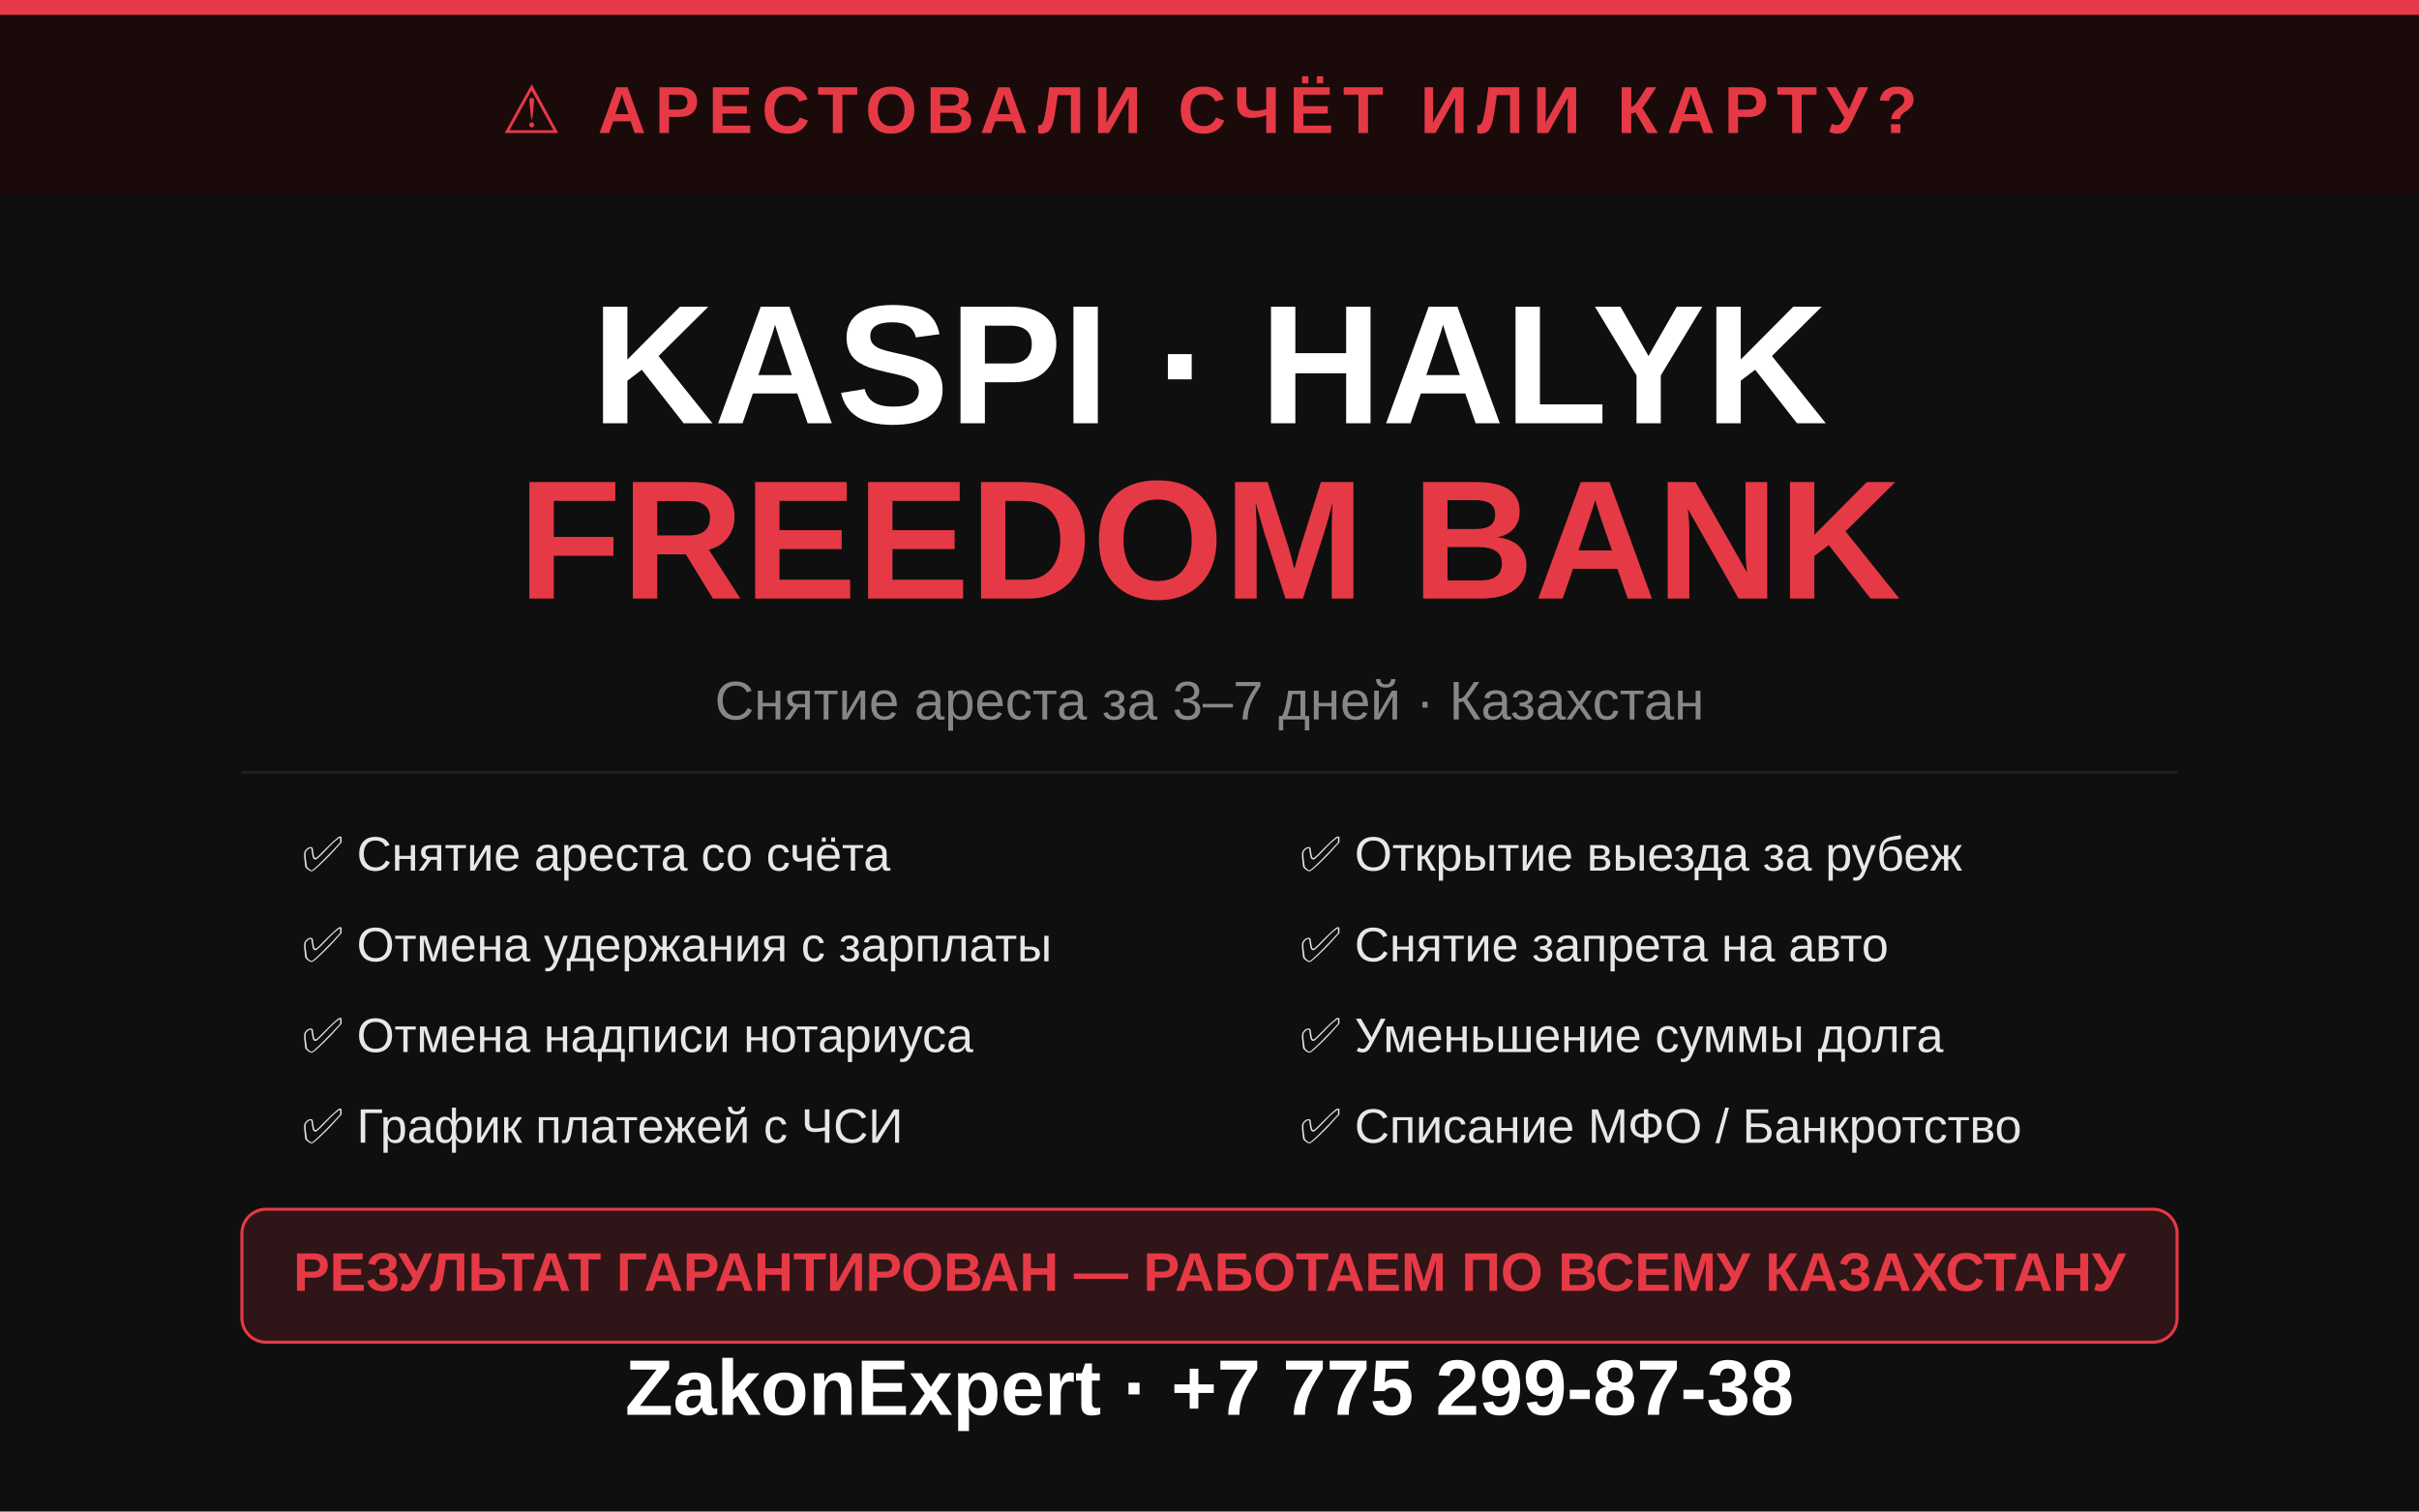
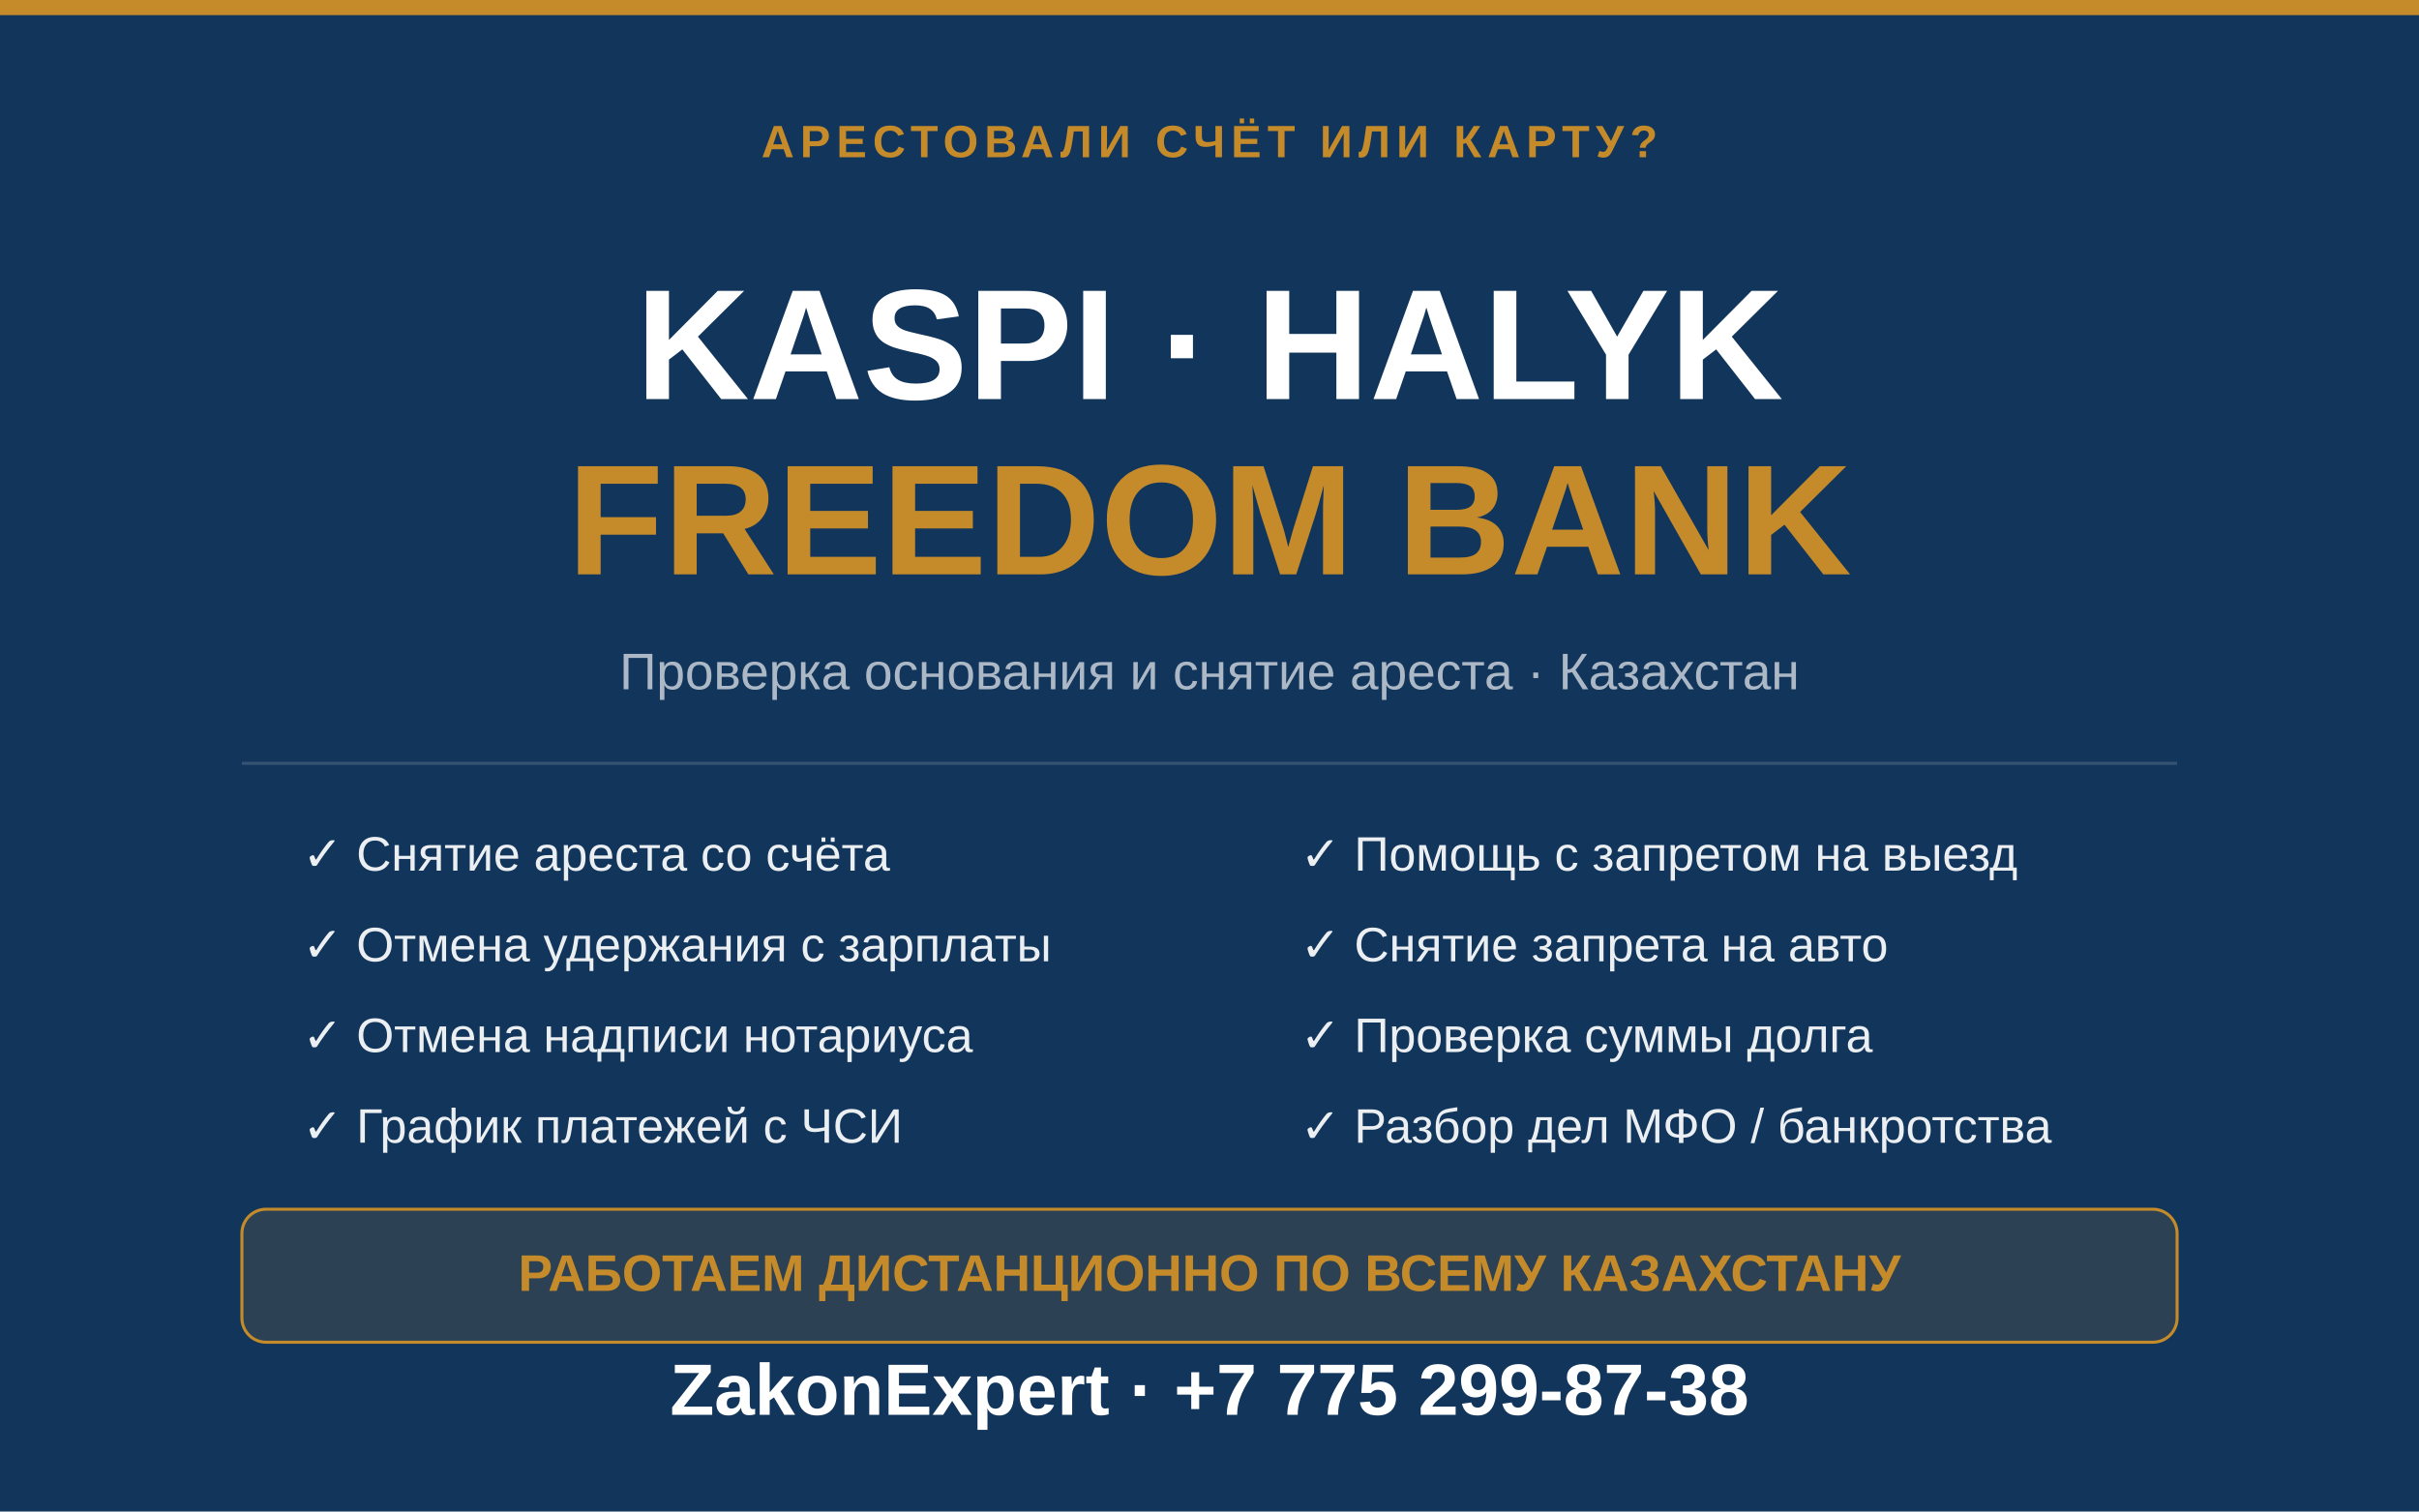
<svg xmlns="http://www.w3.org/2000/svg" viewBox="0 0 800 500" width="800" height="500">
-   <rect width="800" height="500" fill="#0f0f0f" />
-   <rect width="800" height="5" fill="#e63946" />
-   <rect x="0" y="5" width="800" height="60" fill="#1a0a0a" />
-   <text x="400" y="44" text-anchor="middle" font-family="Arial Black,Arial,sans-serif" font-size="22" font-weight="900" fill="#e63946" letter-spacing="3">⚠ АРЕСТОВАЛИ СЧЁТ ИЛИ КАРТУ?</text>
-   <text x="400" y="140" text-anchor="middle" font-family="Arial Black,Arial,sans-serif" font-size="56" font-weight="900" fill="#ffffff">KASPI · HALYK</text>
-   <text x="400" y="198" text-anchor="middle" font-family="Arial Black,Arial,sans-serif" font-size="56" font-weight="900" fill="#e63946">FREEDOM BANK</text>
-   <text x="400" y="238" text-anchor="middle" font-family="Arial,sans-serif" font-size="18" fill="rgba(255,255,255,0.5)">Снятие ареста за 3–7 дней · Казахстан</text>
-   <rect x="80" y="255" width="640" height="1" fill="rgba(255,255,255,0.07)" />
-   <text x="100" y="288" font-family="Arial,sans-serif" font-size="16" fill="rgba(255,255,255,0.9)">✅ Снятие ареста со счёта</text>
-   <text x="430" y="288" font-family="Arial,sans-serif" font-size="16" fill="rgba(255,255,255,0.9)">✅ Открытие выезда за рубеж</text>
-   <text x="100" y="318" font-family="Arial,sans-serif" font-size="16" fill="rgba(255,255,255,0.9)">✅ Отмена удержания с зарплаты</text>
-   <text x="430" y="318" font-family="Arial,sans-serif" font-size="16" fill="rgba(255,255,255,0.9)">✅ Снятие запрета на авто</text>
-   <text x="100" y="348" font-family="Arial,sans-serif" font-size="16" fill="rgba(255,255,255,0.9)">✅ Отмена надписи нотариуса</text>
-   <text x="430" y="348" font-family="Arial,sans-serif" font-size="16" fill="rgba(255,255,255,0.9)">✅ Уменьшение суммы долга</text>
-   <text x="100" y="378" font-family="Arial,sans-serif" font-size="16" fill="rgba(255,255,255,0.9)">✅ График платежей с ЧСИ</text>
-   <text x="430" y="378" font-family="Arial,sans-serif" font-size="16" fill="rgba(255,255,255,0.9)">✅ Списание МФО / Банкротство</text>
-   <rect x="80" y="400" width="640" height="44" rx="8" fill="rgba(230,57,70,0.15)" stroke="#e63946" stroke-width="1" />
-   <text x="400" y="427" text-anchor="middle" font-family="Arial Black,Arial,sans-serif" font-size="18" font-weight="900" fill="#e63946">РЕЗУЛЬТАТ ГАРАНТИРОВАН — РАБОТАЕМ ПО ВСЕМУ КАЗАХСТАНУ</text>
-   <text x="400" y="468" text-anchor="middle" font-family="Arial Black,Arial,sans-serif" font-size="26" font-weight="900" fill="#ffffff">ZakonExpert · +7 775 299-87-38</text>
+   <rect width="800" height="500" fill="#12355B" />
+   <rect width="800" height="5" fill="#C58B2A" />
+   <text x="400" y="52" text-anchor="middle" font-family="Arial,sans-serif" font-size="15" font-weight="700" letter-spacing="2" fill="#C58B2A">АРЕСТОВАЛИ СЧЁТ ИЛИ КАРТУ?</text>
+   <text x="400" y="132" text-anchor="middle" font-family="Arial Black,Arial,sans-serif" font-size="52" font-weight="900" fill="#ffffff">KASPI · HALYK</text>
+   <text x="400" y="190" text-anchor="middle" font-family="Arial Black,Arial,sans-serif" font-size="52" font-weight="900" fill="#C58B2A">FREEDOM BANK</text>
+   <text x="400" y="228" text-anchor="middle" font-family="Arial,sans-serif" font-size="17" fill="rgba(255,255,255,0.65)">Проверка основания и снятие ареста · Казахстан</text>
+   <rect x="80" y="252" width="640" height="1" fill="rgba(255,255,255,0.15)" />
+   <text x="100" y="288" font-family="Arial,sans-serif" font-size="16" fill="rgba(255,255,255,0.92)">✓ Снятие ареста со счёта</text>
+   <text x="430" y="288" font-family="Arial,sans-serif" font-size="16" fill="rgba(255,255,255,0.92)">✓ Помощь с запретом на выезд</text>
+   <text x="100" y="318" font-family="Arial,sans-serif" font-size="16" fill="rgba(255,255,255,0.92)">✓ Отмена удержания с зарплаты</text>
+   <text x="430" y="318" font-family="Arial,sans-serif" font-size="16" fill="rgba(255,255,255,0.92)">✓ Снятие запрета на авто</text>
+   <text x="100" y="348" font-family="Arial,sans-serif" font-size="16" fill="rgba(255,255,255,0.92)">✓ Отмена надписи нотариуса</text>
+   <text x="430" y="348" font-family="Arial,sans-serif" font-size="16" fill="rgba(255,255,255,0.92)">✓ Проверка суммы долга</text>
+   <text x="100" y="378" font-family="Arial,sans-serif" font-size="16" fill="rgba(255,255,255,0.92)">✓ График платежей с ЧСИ</text>
+   <text x="430" y="378" font-family="Arial,sans-serif" font-size="16" fill="rgba(255,255,255,0.92)">✓ Разбор дел МФО / банкротства</text>
+   <rect x="80" y="400" width="640" height="44" rx="8" fill="rgba(197,139,42,0.15)" stroke="#C58B2A" stroke-width="1" />
+   <text x="400" y="427" text-anchor="middle" font-family="Arial,sans-serif" font-size="17" font-weight="700" fill="#C58B2A">РАБОТАЕМ ДИСТАНЦИОННО ПО ВСЕМУ КАЗАХСТАНУ</text>
+   <text x="400" y="468" text-anchor="middle" font-family="Arial Black,Arial,sans-serif" font-size="24" font-weight="900" fill="#ffffff">ZakonExpert · +7 775 299-87-38</text>
</svg>
